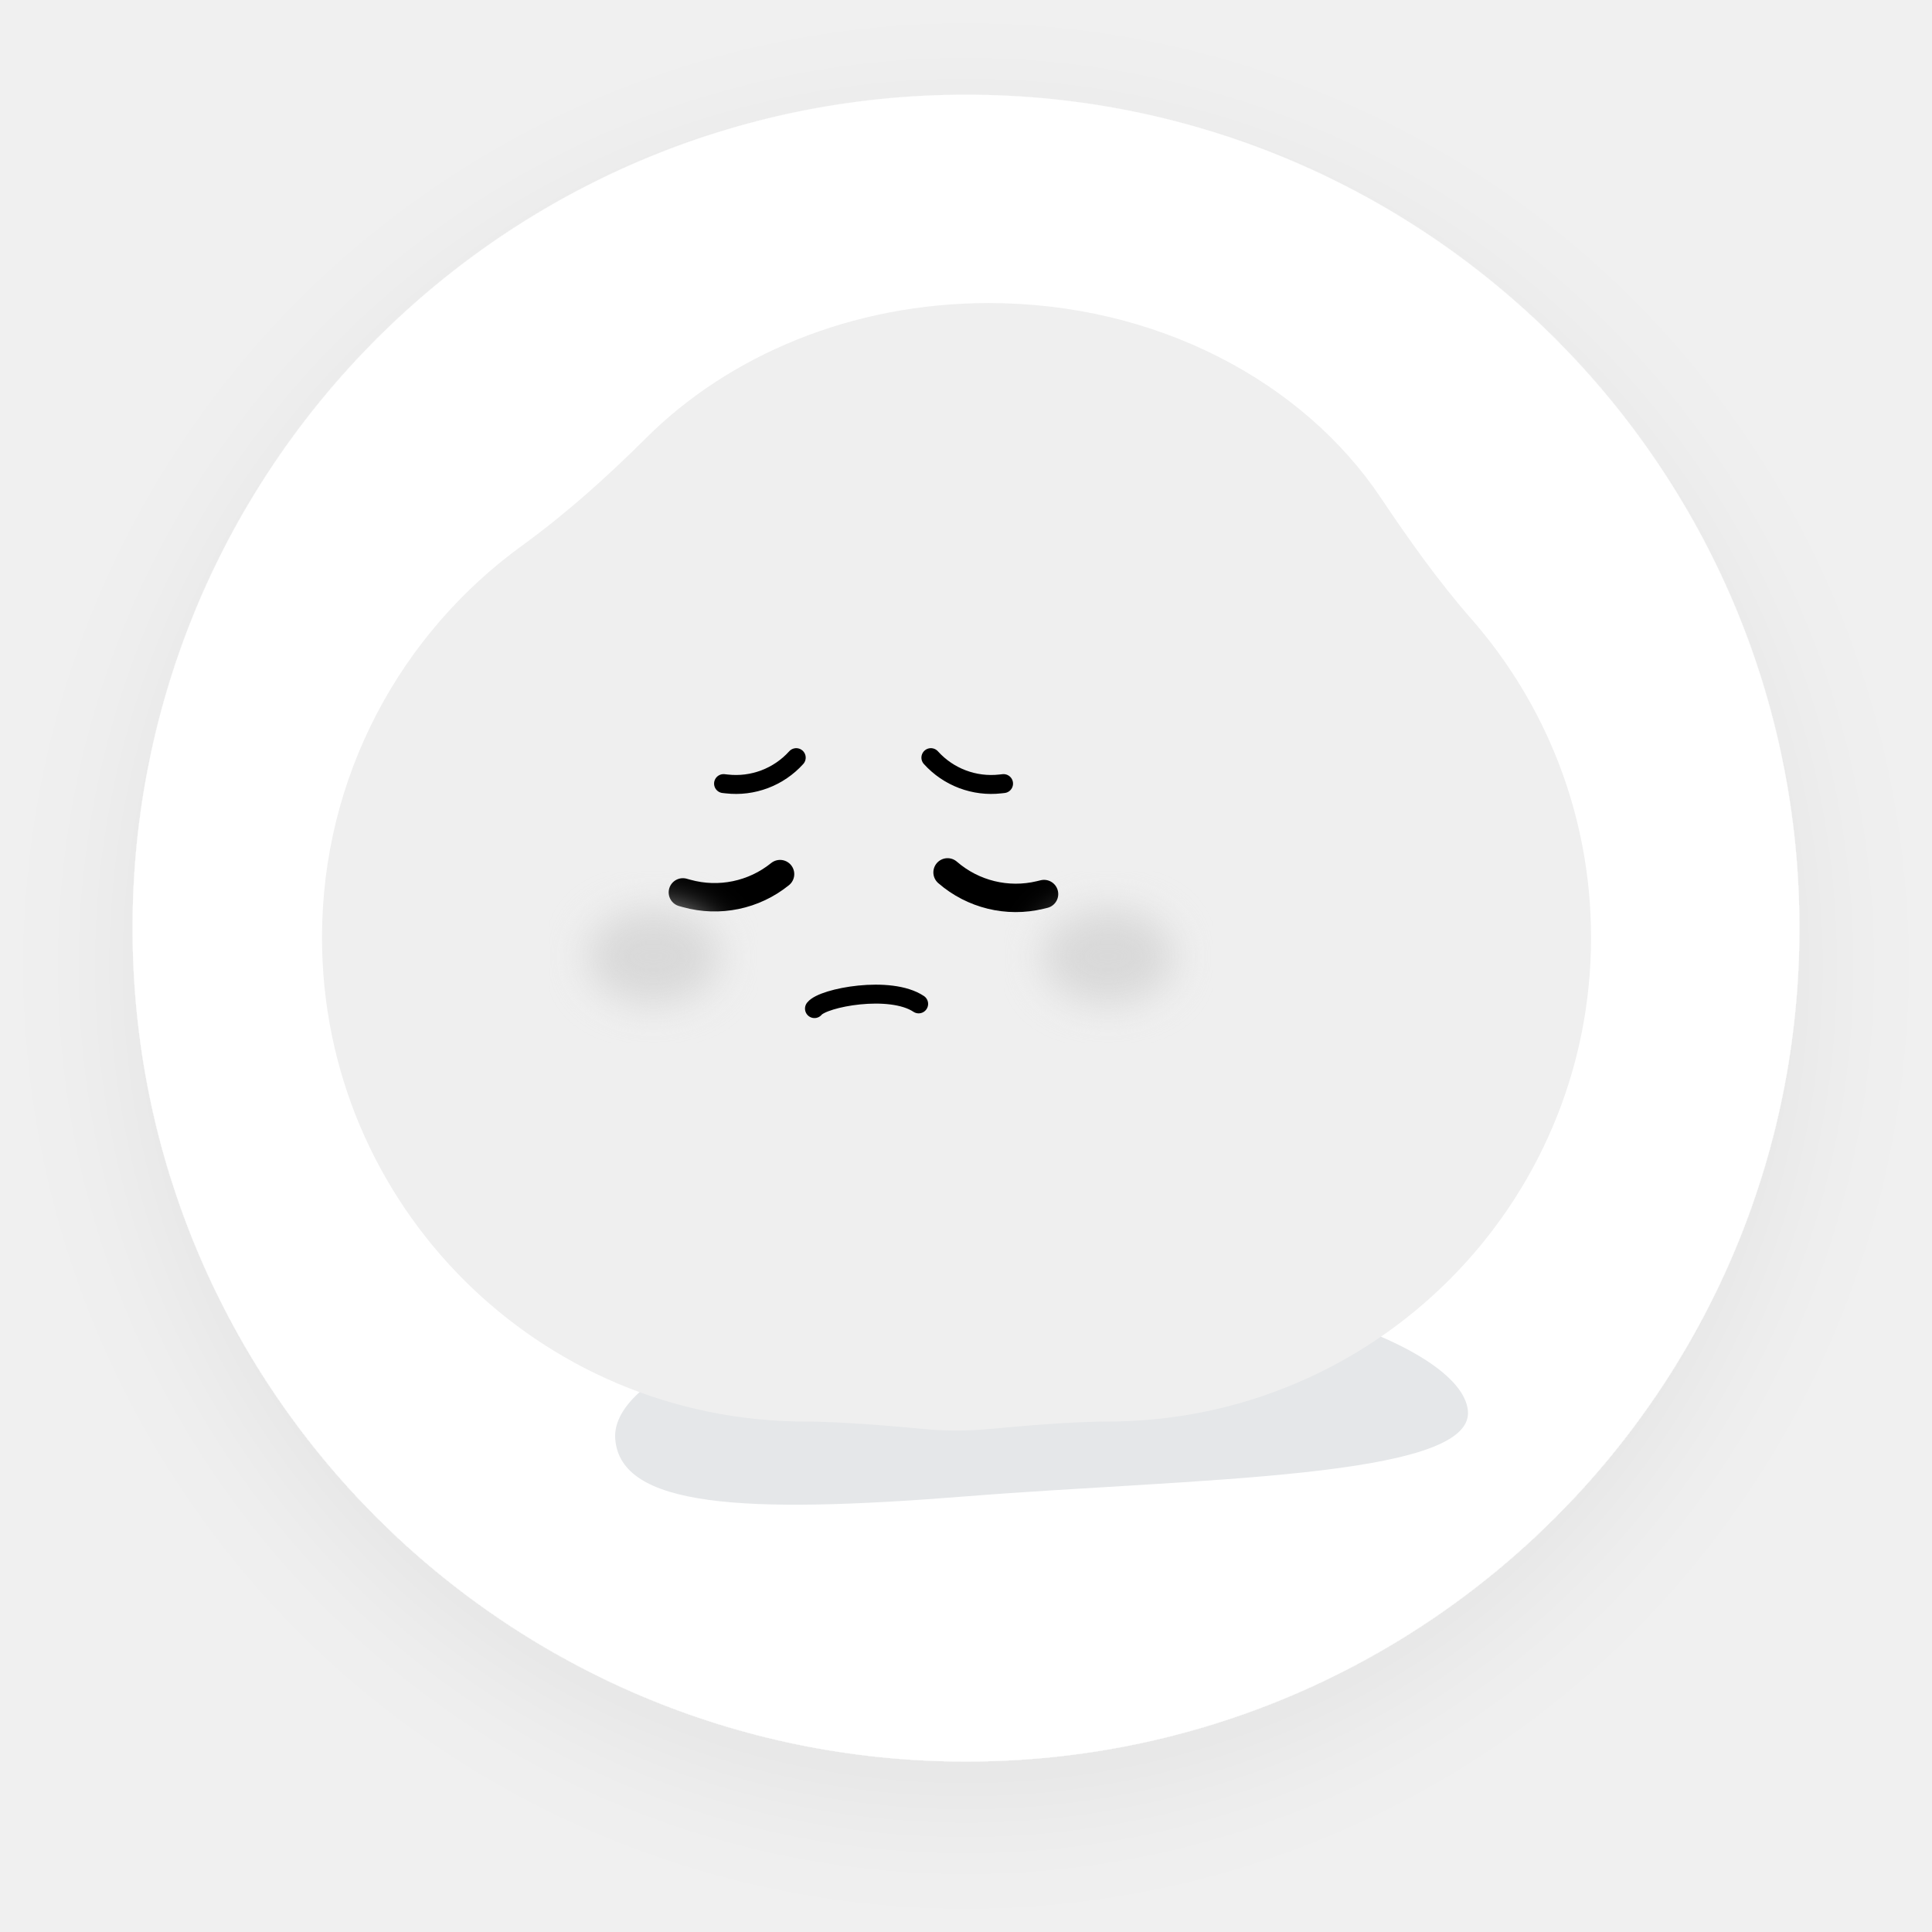
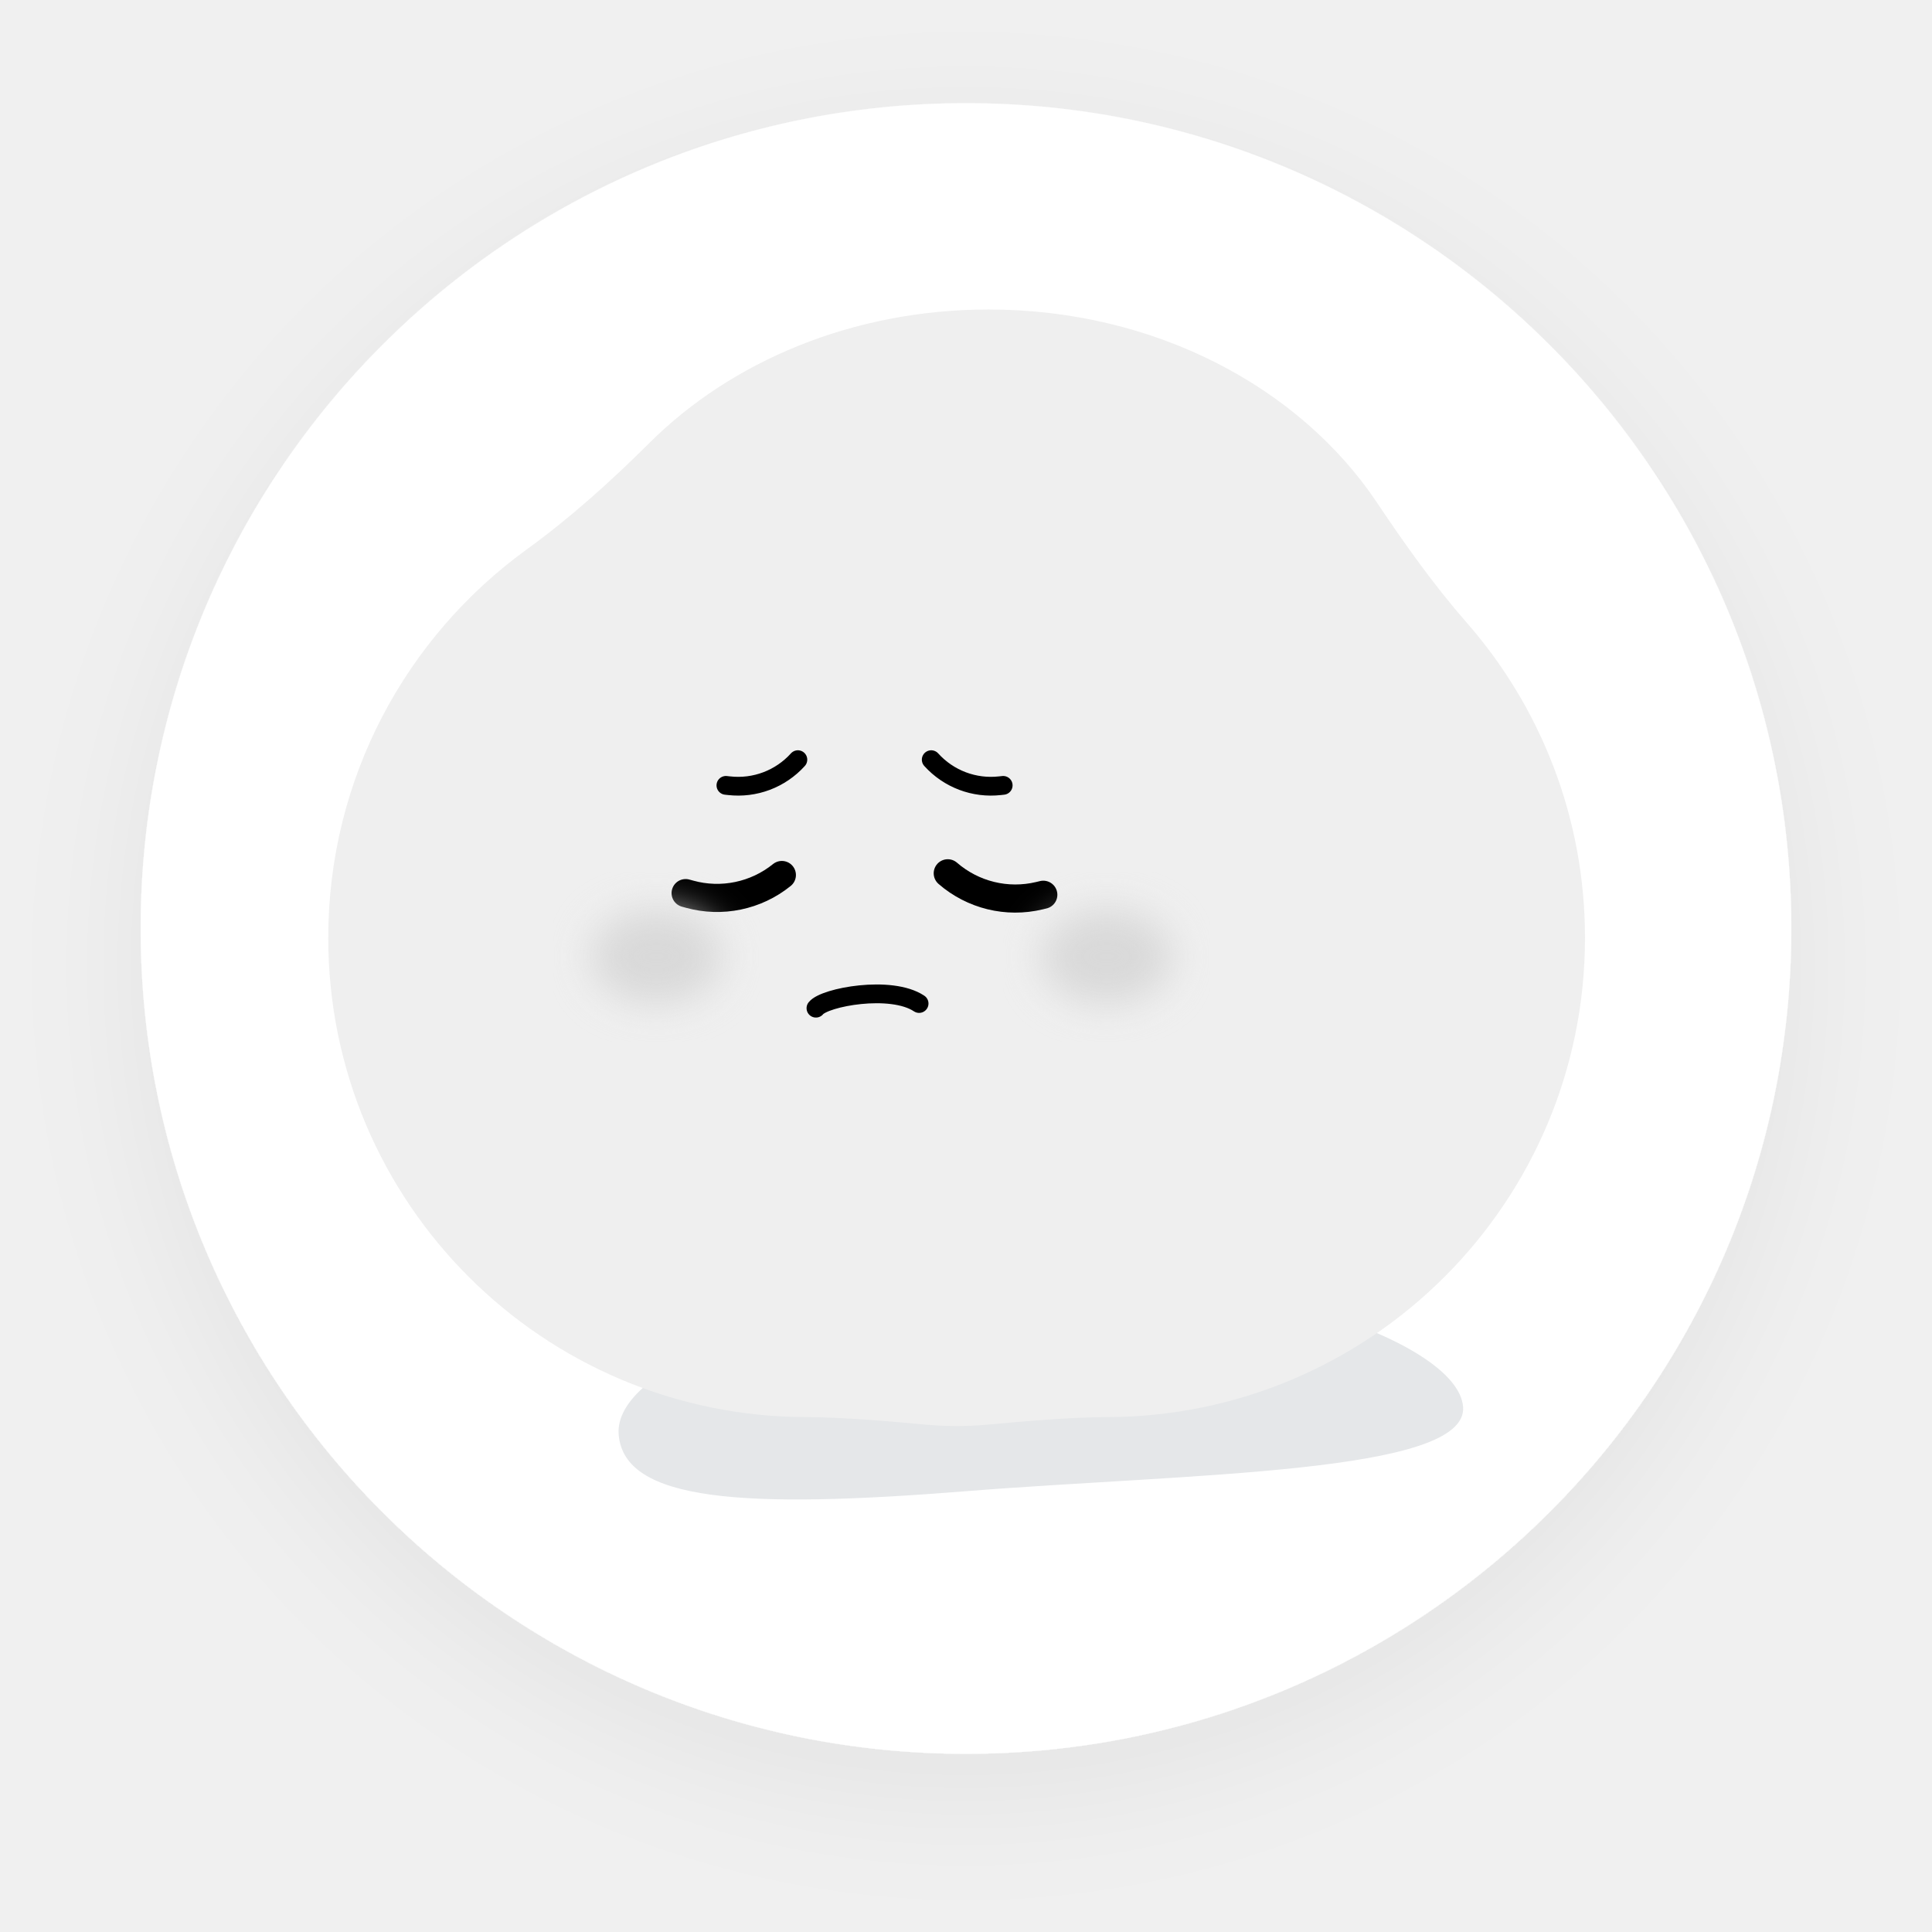
- <svg xmlns="http://www.w3.org/2000/svg" width="102" height="102" viewBox="0 0 102 102" fill="none">
-   <g filter="url(#filter0_d_2123_3742)">
-     <circle cx="51" cy="49" r="44" fill="white" />
+ <svg xmlns="http://www.w3.org/2000/svg" width="103" height="103" viewBox="0 0 103 103" fill="none">
+   <g filter="url(#filter0_d_959_5061)">
+     <circle cx="51.5" cy="49.5" r="44" fill="white" />
  </g>
-   <path d="M77.5 74.5C77.786 78.078 62.836 78.054 51 79C39.164 79.946 32.768 79.558 32.482 75.98C32.196 72.401 41.56 68.734 53.396 67.788C65.232 66.842 77.214 70.922 77.5 74.5Z" fill="#848B94" fill-opacity="0.21" />
-   <path d="M52.203 16C61.058 16 68.785 20.137 72.899 26.279C74.377 28.486 75.93 30.679 77.68 32.678C81.615 37.172 84 43.057 84 49.5C84 63.611 72.561 75.051 58.449 75.051C56.698 75.051 53.994 75.277 52.235 75.444C51.08 75.553 49.92 75.553 48.765 75.444C47.006 75.277 44.301 75.051 42.551 75.051C28.439 75.051 17 63.611 17 49.5C17 40.988 21.163 33.448 27.564 28.805C29.9 27.111 32.072 25.157 34.116 23.12C38.489 18.761 44.97 16 52.203 16Z" fill="#EFEFEF" />
-   <path d="M38.2 41.37L38.365 41.388C39.741 41.546 41.109 41.029 42.037 40V40" stroke="black" stroke-linecap="round" stroke-linejoin="round" />
-   <path d="M36.053 47.114L36.258 47.171C37.968 47.645 39.803 47.265 41.183 46.149V46.149" stroke="black" stroke-width="1.5" stroke-linecap="round" stroke-linejoin="round" />
-   <path d="M52.983 41.37L52.818 41.388C51.442 41.546 50.074 41.029 49.146 40V40" stroke="black" stroke-linecap="round" stroke-linejoin="round" />
-   <path d="M55.12 47.202L54.913 47.252C53.188 47.667 51.368 47.222 50.027 46.058V46.058" stroke="black" stroke-width="1.5" stroke-linecap="round" stroke-linejoin="round" />
-   <g filter="url(#filter1_f_2123_3742)">
-     <ellipse cx="34.5" cy="50.5" rx="3.5" ry="2.5" fill="#D9D9D9" />
+   <path d="M78.001 75C78.286 78.578 63.337 78.554 51.501 79.5C39.664 80.446 33.269 80.058 32.983 76.48C32.697 72.901 42.06 69.234 53.897 68.288C65.733 67.342 77.715 71.422 78.001 75Z" fill="#848B94" fill-opacity="0.21" />
+   <path d="M52.703 16.5C61.558 16.5 69.285 20.637 73.399 26.779C74.877 28.986 76.43 31.179 78.18 33.178C82.115 37.672 84.5 43.557 84.5 50C84.5 64.111 73.061 75.551 58.949 75.551C57.198 75.551 54.494 75.777 52.735 75.944C51.58 76.053 50.42 76.053 49.265 75.944C47.506 75.777 44.801 75.551 43.051 75.551C28.939 75.551 17.5 64.111 17.5 50C17.5 41.488 21.663 33.948 28.064 29.305C30.4 27.611 32.572 25.657 34.616 23.62C38.989 19.261 45.47 16.5 52.703 16.5Z" fill="#EFEFEF" />
+   <path d="M38.7 41.87L38.865 41.888C40.241 42.046 41.609 41.529 42.537 40.5" stroke="black" stroke-linecap="round" stroke-linejoin="round" />
+   <path d="M36.553 47.614L36.758 47.671C38.468 48.145 40.303 47.765 41.683 46.649" stroke="black" stroke-width="1.5" stroke-linecap="round" stroke-linejoin="round" />
+   <path d="M53.483 41.87L53.318 41.888C51.941 42.046 50.574 41.529 49.646 40.5" stroke="black" stroke-linecap="round" stroke-linejoin="round" />
+   <path d="M55.621 47.702L55.414 47.752C53.688 48.167 51.868 47.722 50.528 46.558" stroke="black" stroke-width="1.5" stroke-linecap="round" stroke-linejoin="round" />
+   <g filter="url(#filter1_f_959_5061)">
+     <ellipse cx="35" cy="51" rx="3.5" ry="2.5" fill="#D9D9D9" />
  </g>
-   <g filter="url(#filter2_f_2123_3742)">
-     <ellipse cx="58.5" cy="50.5" rx="3.5" ry="2.5" fill="#D9D9D9" />
+   <g filter="url(#filter2_f_959_5061)">
+     <ellipse cx="59" cy="51" rx="3.5" ry="2.5" fill="#D9D9D9" />
  </g>
-   <path d="M43 53.249C43.462 52.664 47 52 48.5 53" stroke="black" stroke-linecap="round" stroke-linejoin="round" />
+   <path d="M43.5 53.749C43.962 53.164 47.5 52.5 49 53.5" stroke="black" stroke-linecap="round" stroke-linejoin="round" />
  <defs>
-     <filter id="filter0_d_2123_3742" x="0" y="0" width="102" height="102" filterUnits="userSpaceOnUse" color-interpolation-filters="sRGB">
+     <filter id="filter0_d_959_5061" x="0.5" y="0.5" width="102" height="102" filterUnits="userSpaceOnUse" color-interpolation-filters="sRGB">
      <feFlood flood-opacity="0" result="BackgroundImageFix" />
      <feColorMatrix in="SourceAlpha" type="matrix" values="0 0 0 0 0 0 0 0 0 0 0 0 0 0 0 0 0 0 127 0" result="hardAlpha" />
      <feOffset dy="2" />
      <feGaussianBlur stdDeviation="3.5" />
      <feComposite in2="hardAlpha" operator="out" />
      <feColorMatrix type="matrix" values="0 0 0 0 0 0 0 0 0 0 0 0 0 0 0 0 0 0 0.05 0" />
-       <feBlend mode="normal" in2="BackgroundImageFix" result="effect1_dropShadow_2123_3742" />
-       <feBlend mode="normal" in="SourceGraphic" in2="effect1_dropShadow_2123_3742" result="shape" />
+       <feBlend mode="normal" in2="BackgroundImageFix" result="effect1_dropShadow_959_5061" />
+       <feBlend mode="normal" in="SourceGraphic" in2="effect1_dropShadow_959_5061" result="shape" />
    </filter>
-     <filter id="filter1_f_2123_3742" x="29" y="46" width="11" height="9" filterUnits="userSpaceOnUse" color-interpolation-filters="sRGB">
+     <filter id="filter1_f_959_5061" x="29.5" y="46.5" width="11" height="9" filterUnits="userSpaceOnUse" color-interpolation-filters="sRGB">
      <feFlood flood-opacity="0" result="BackgroundImageFix" />
      <feBlend mode="normal" in="SourceGraphic" in2="BackgroundImageFix" result="shape" />
-       <feGaussianBlur stdDeviation="1" result="effect1_foregroundBlur_2123_3742" />
+       <feGaussianBlur stdDeviation="1" result="effect1_foregroundBlur_959_5061" />
    </filter>
-     <filter id="filter2_f_2123_3742" x="53" y="46" width="11" height="9" filterUnits="userSpaceOnUse" color-interpolation-filters="sRGB">
+     <filter id="filter2_f_959_5061" x="53.5" y="46.5" width="11" height="9" filterUnits="userSpaceOnUse" color-interpolation-filters="sRGB">
      <feFlood flood-opacity="0" result="BackgroundImageFix" />
      <feBlend mode="normal" in="SourceGraphic" in2="BackgroundImageFix" result="shape" />
-       <feGaussianBlur stdDeviation="1" result="effect1_foregroundBlur_2123_3742" />
+       <feGaussianBlur stdDeviation="1" result="effect1_foregroundBlur_959_5061" />
    </filter>
  </defs>
</svg>
